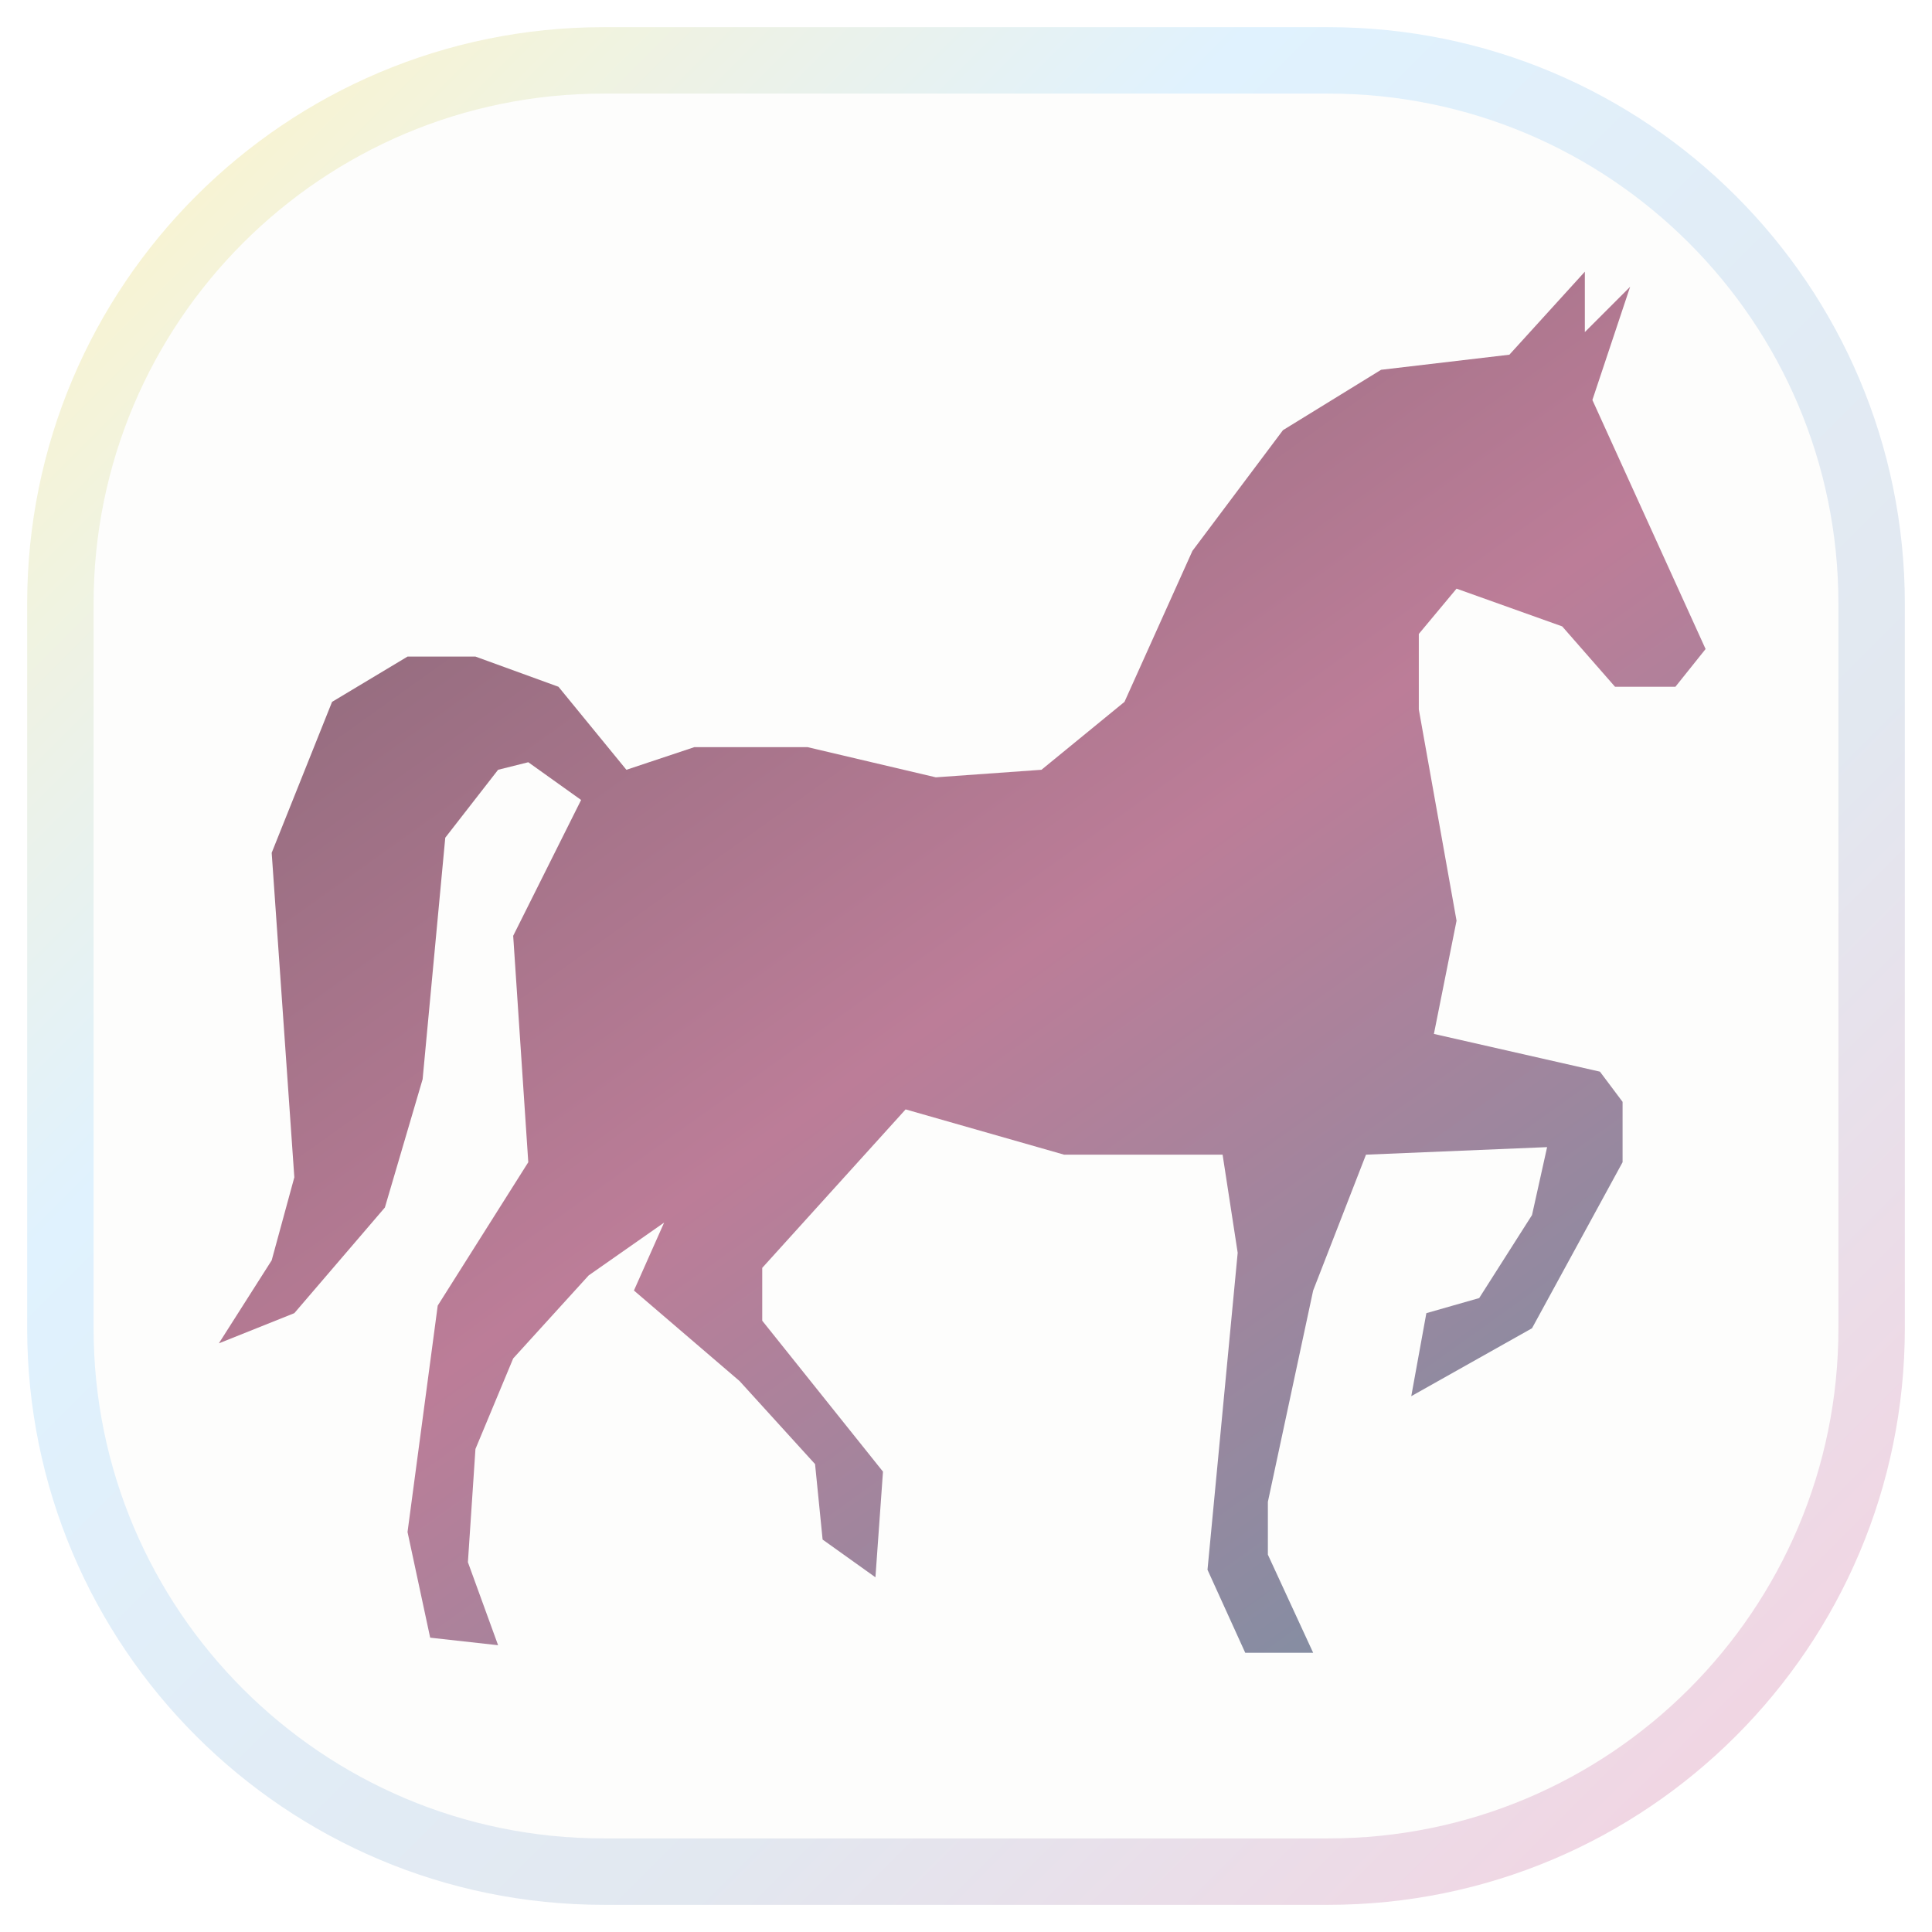
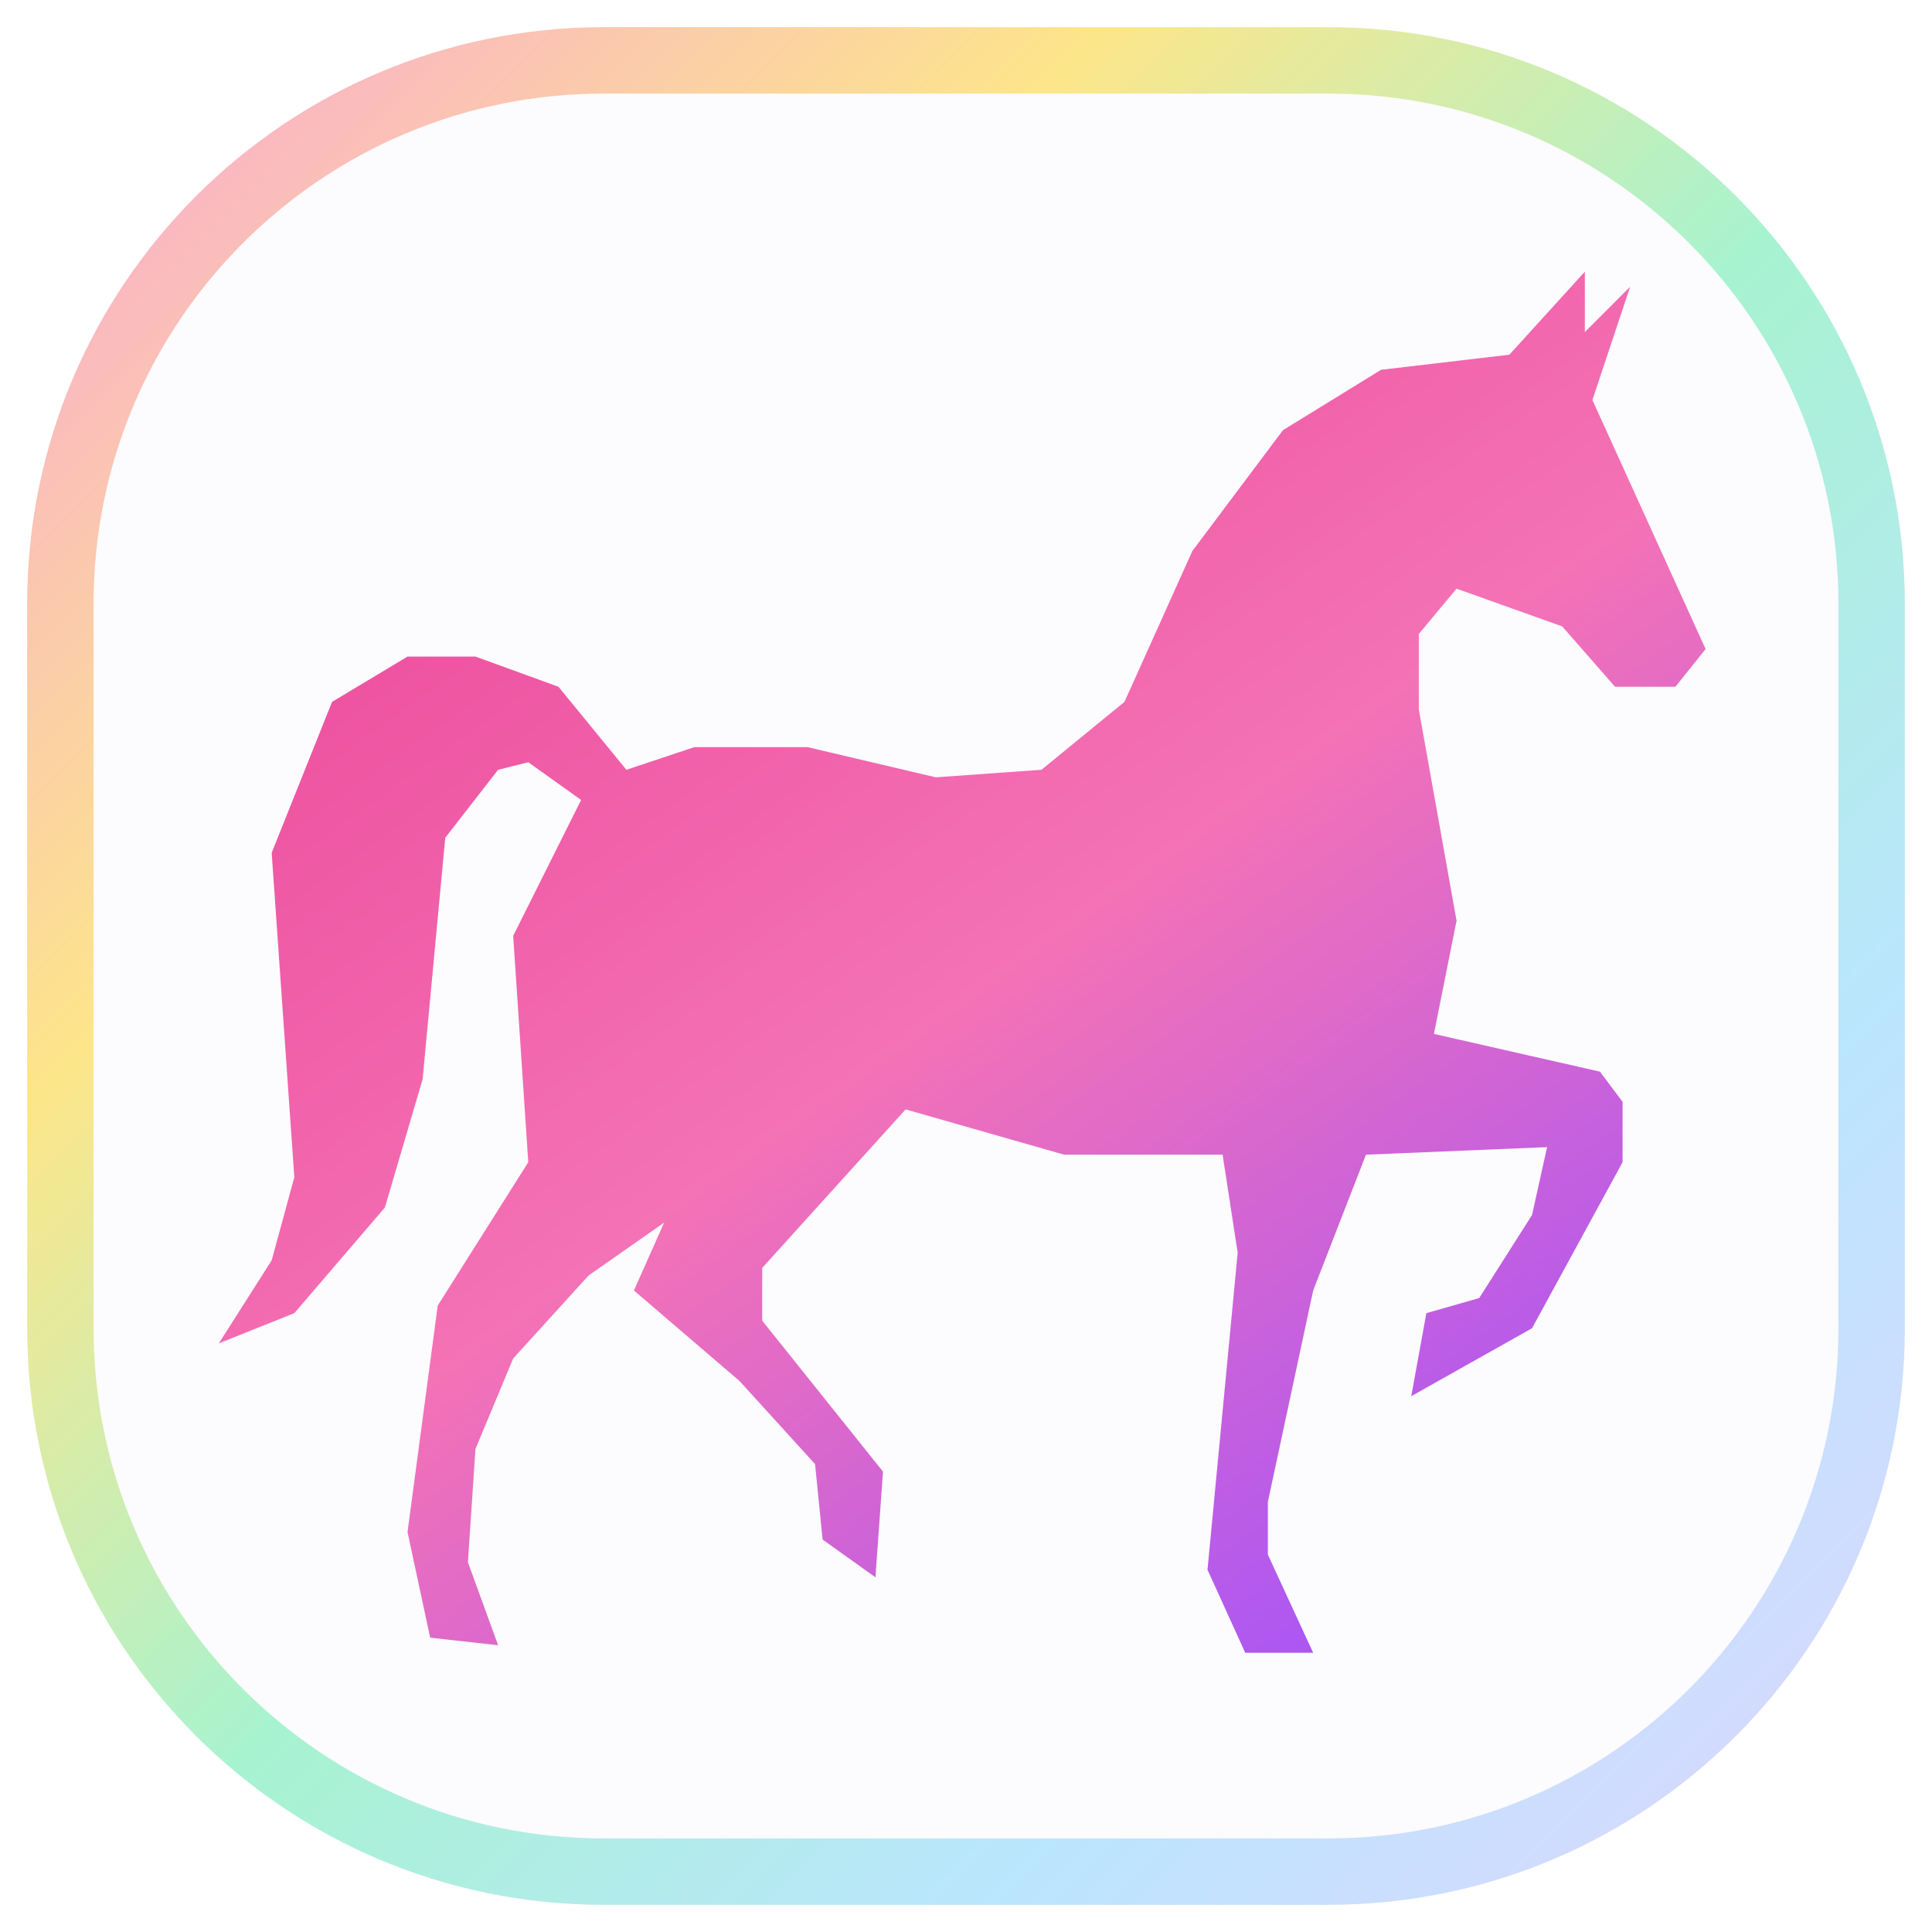
<svg xmlns="http://www.w3.org/2000/svg" viewBox="0 0 64 64" fill="none">
  <defs>
    <linearGradient id="prism" x1="0%" y1="0%" x2="100%" y2="100%">
-       <stop offset="0%" stop-color="#fef3c7" />
-       <stop offset="32%" stop-color="#e0f2fe" />
-       <stop offset="68%" stop-color="#e2e8f0" />
-       <stop offset="100%" stop-color="#f5d0df" />
+       <stop offset="0%" stop-color="#f9a8d4" />
+       <stop offset="28%" stop-color="#fde68a" />
+       <stop offset="52%" stop-color="#a7f3d0" />
+       <stop offset="76%" stop-color="#bae6fd" />
+       <stop offset="100%" stop-color="#ddd6fe" />
    </linearGradient>
    <linearGradient id="arabianGrad" x1="15%" y1="5%" x2="85%" y2="95%">
-       <stop offset="0%" stop-color="#8a6878" />
-       <stop offset="52%" stop-color="#bc7d98" />
-       <stop offset="100%" stop-color="#838ea3" />
+       <stop offset="0%" stop-color="#ec4899" />
+       <stop offset="52%" stop-color="#f472b6" />
+       <stop offset="100%" stop-color="#a855f7" />
    </linearGradient>
  </defs>
-   <rect x="2" y="2" width="60" height="60" rx="18" fill="#fdfdfc" stroke="url(#prism)" stroke-width="2.2" />
+   <rect x="2" y="2" width="60" height="60" rx="18" fill="#fcfbfd" stroke="url(#prism)" stroke-width="2.2" />
  <path d="M52.50 9.00 L52.50 11.00 L54.00 9.50 L52.75 13.25 L56.50 21.50 L55.50 22.75 L53.50 22.75 L51.75 20.75 L48.25 19.50 L47.00 21.00 L47.00 23.50 L48.25 30.50 L47.50 34.25 L53.00 35.50 L53.75 36.50 L53.75 38.50 L50.75 44.00 L46.75 46.25 L47.25 43.50 L49.00 43.00 L50.75 40.25 L51.25 38.00 L45.25 38.25 L43.50 42.75 L42.00 49.75 L42.00 51.50 L43.50 54.75 L41.25 54.75 L40.00 52.00 L41.00 41.50 L40.50 38.25 L35.25 38.25 L30.00 36.75 L25.25 42.00 L25.25 43.75 L29.25 48.75 L29.00 52.25 L27.25 51.00 L27.00 48.50 L24.50 45.75 L21.00 42.75 L22.00 40.50 L19.50 42.25 L17.00 45.00 L15.75 48.00 L15.50 51.75 L16.50 54.50 L14.25 54.25 L13.50 50.75 L14.50 43.25 L17.50 38.50 L17.00 31.00 L19.25 26.50 L17.50 25.25 L16.50 25.50 L14.75 27.75 L14.00 35.75 L12.75 40.00 L9.75 43.50 L7.25 44.50 L9.00 41.75 L9.75 39.00 L9.00 28.25 L11.00 23.25 L13.50 21.75 L15.75 21.75 L18.50 22.75 L20.75 25.50 L23.00 24.75 L26.75 24.75 L31.00 25.75 L34.50 25.50 L37.25 23.25 L39.50 18.25 L42.50 14.25 L45.75 12.25 L50.00 11.75 Z" fill="url(#arabianGrad)" />
</svg>
